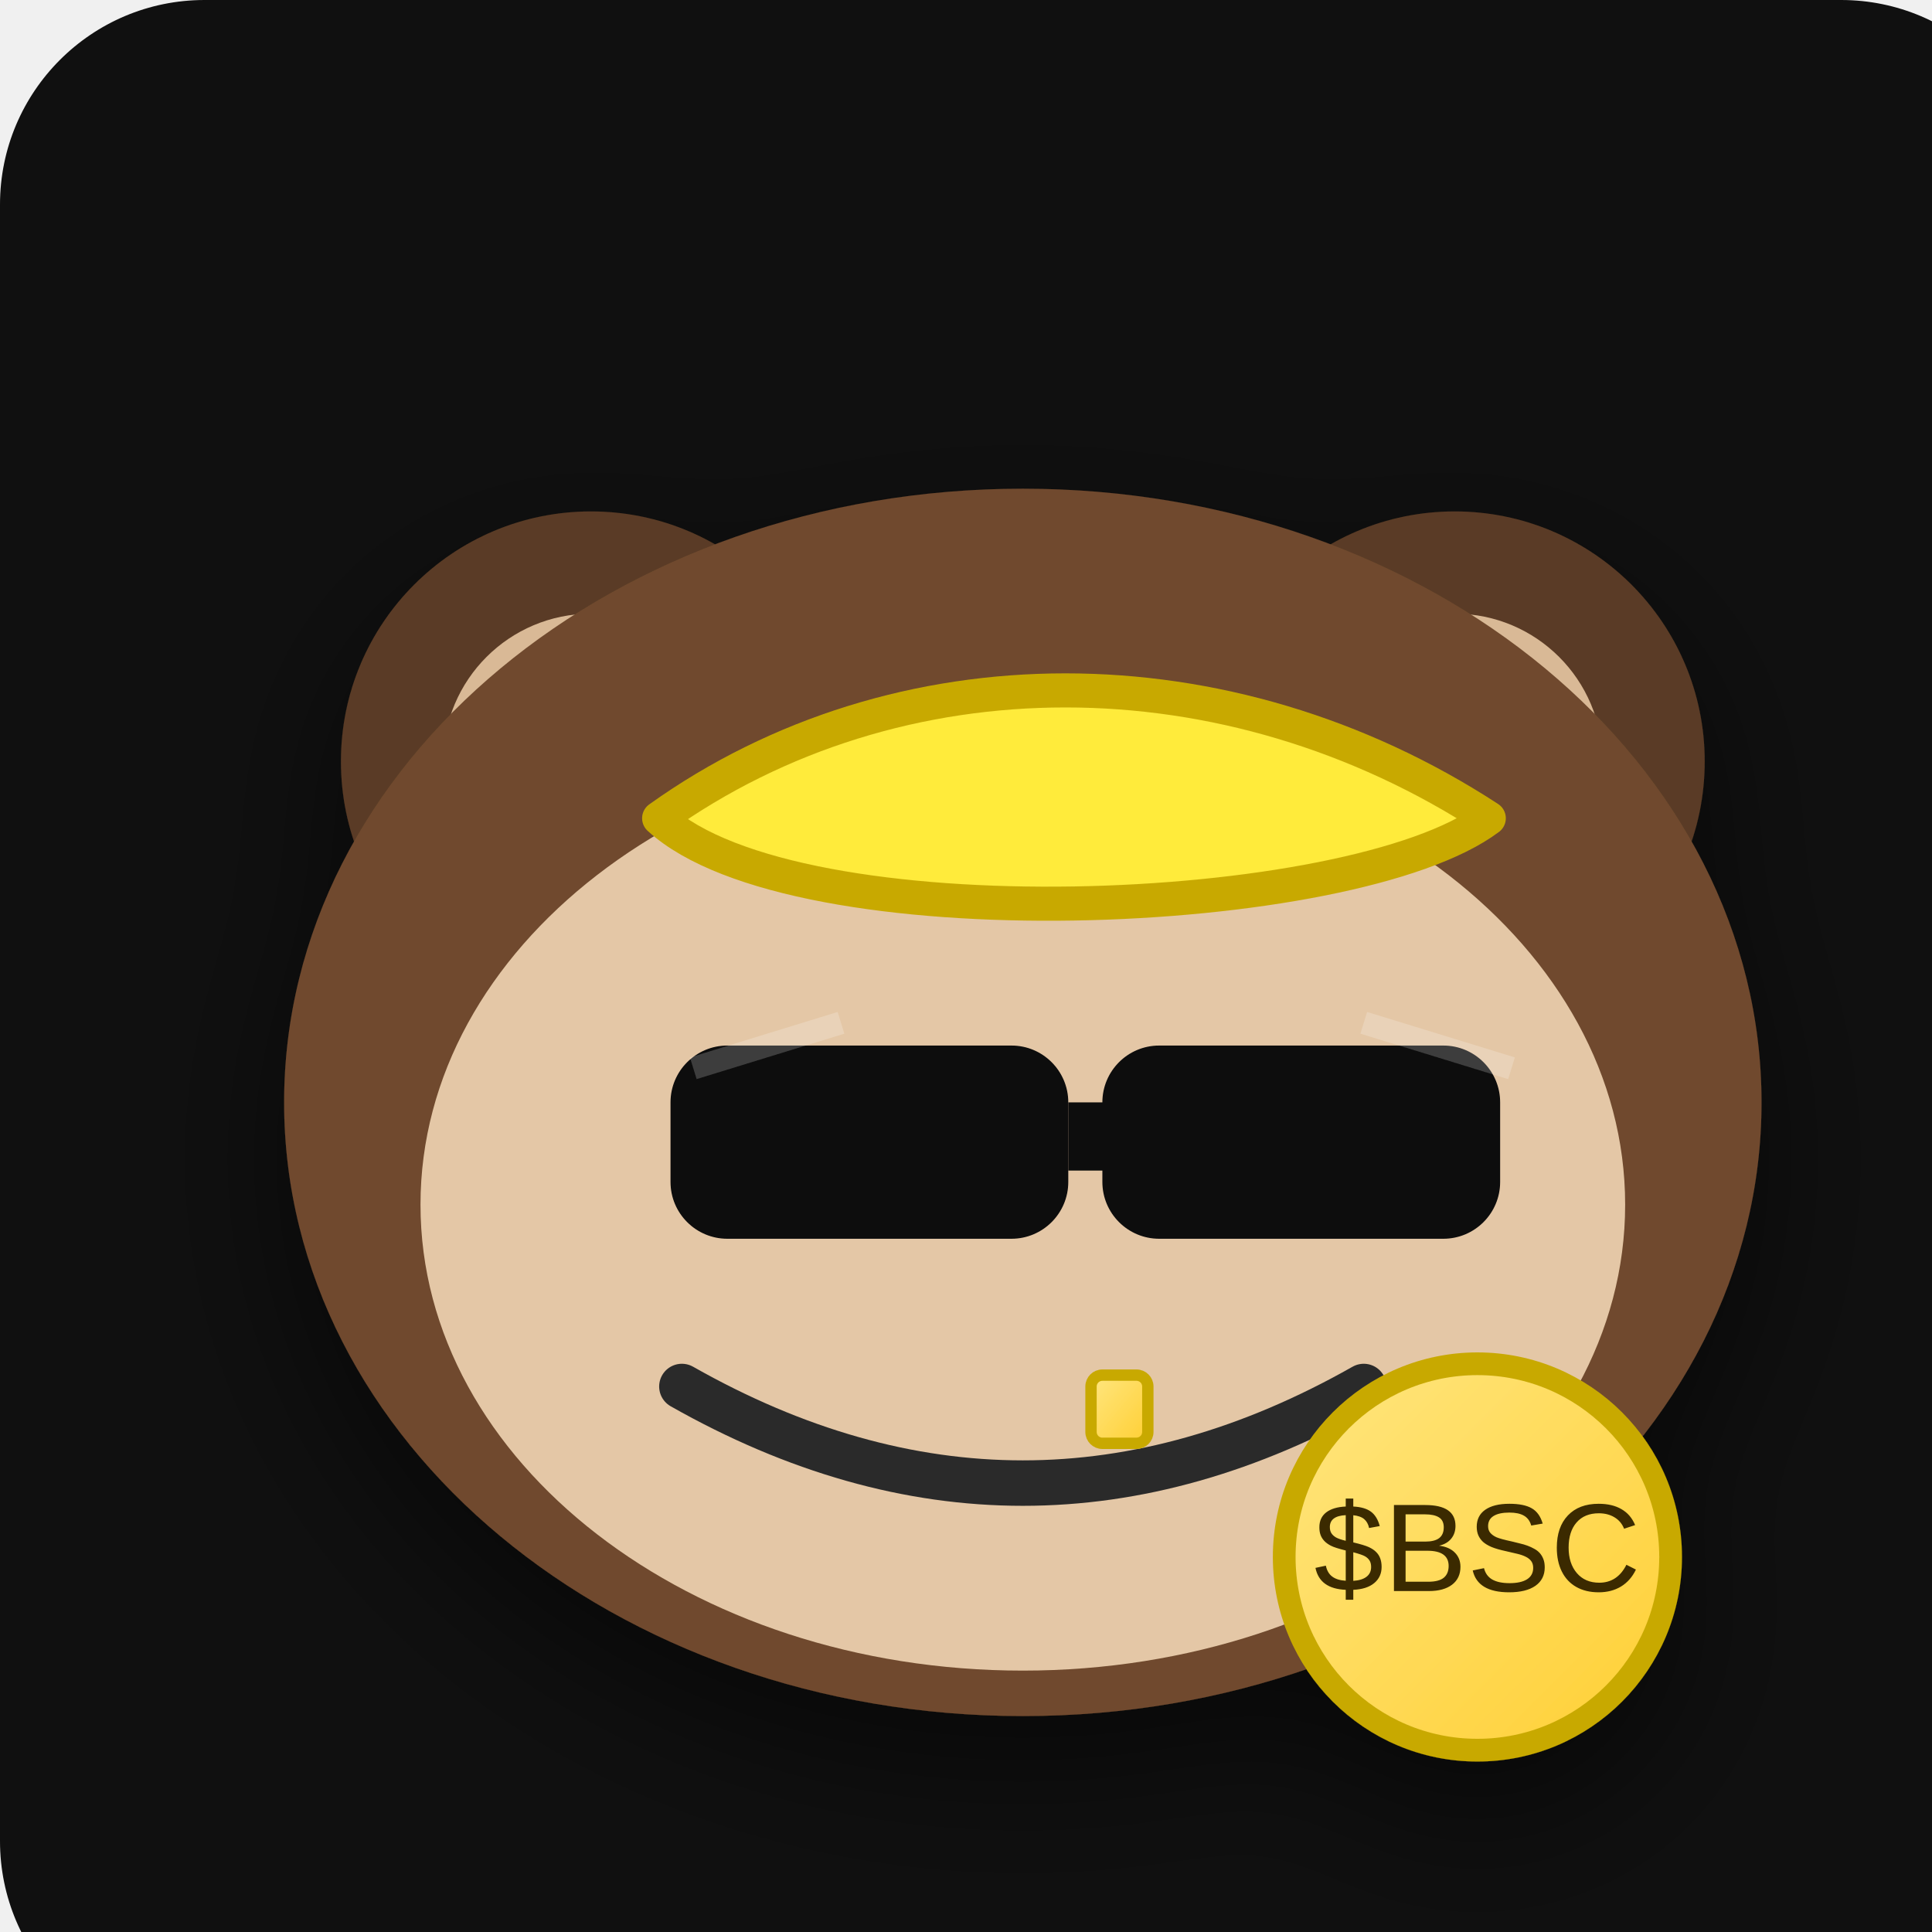
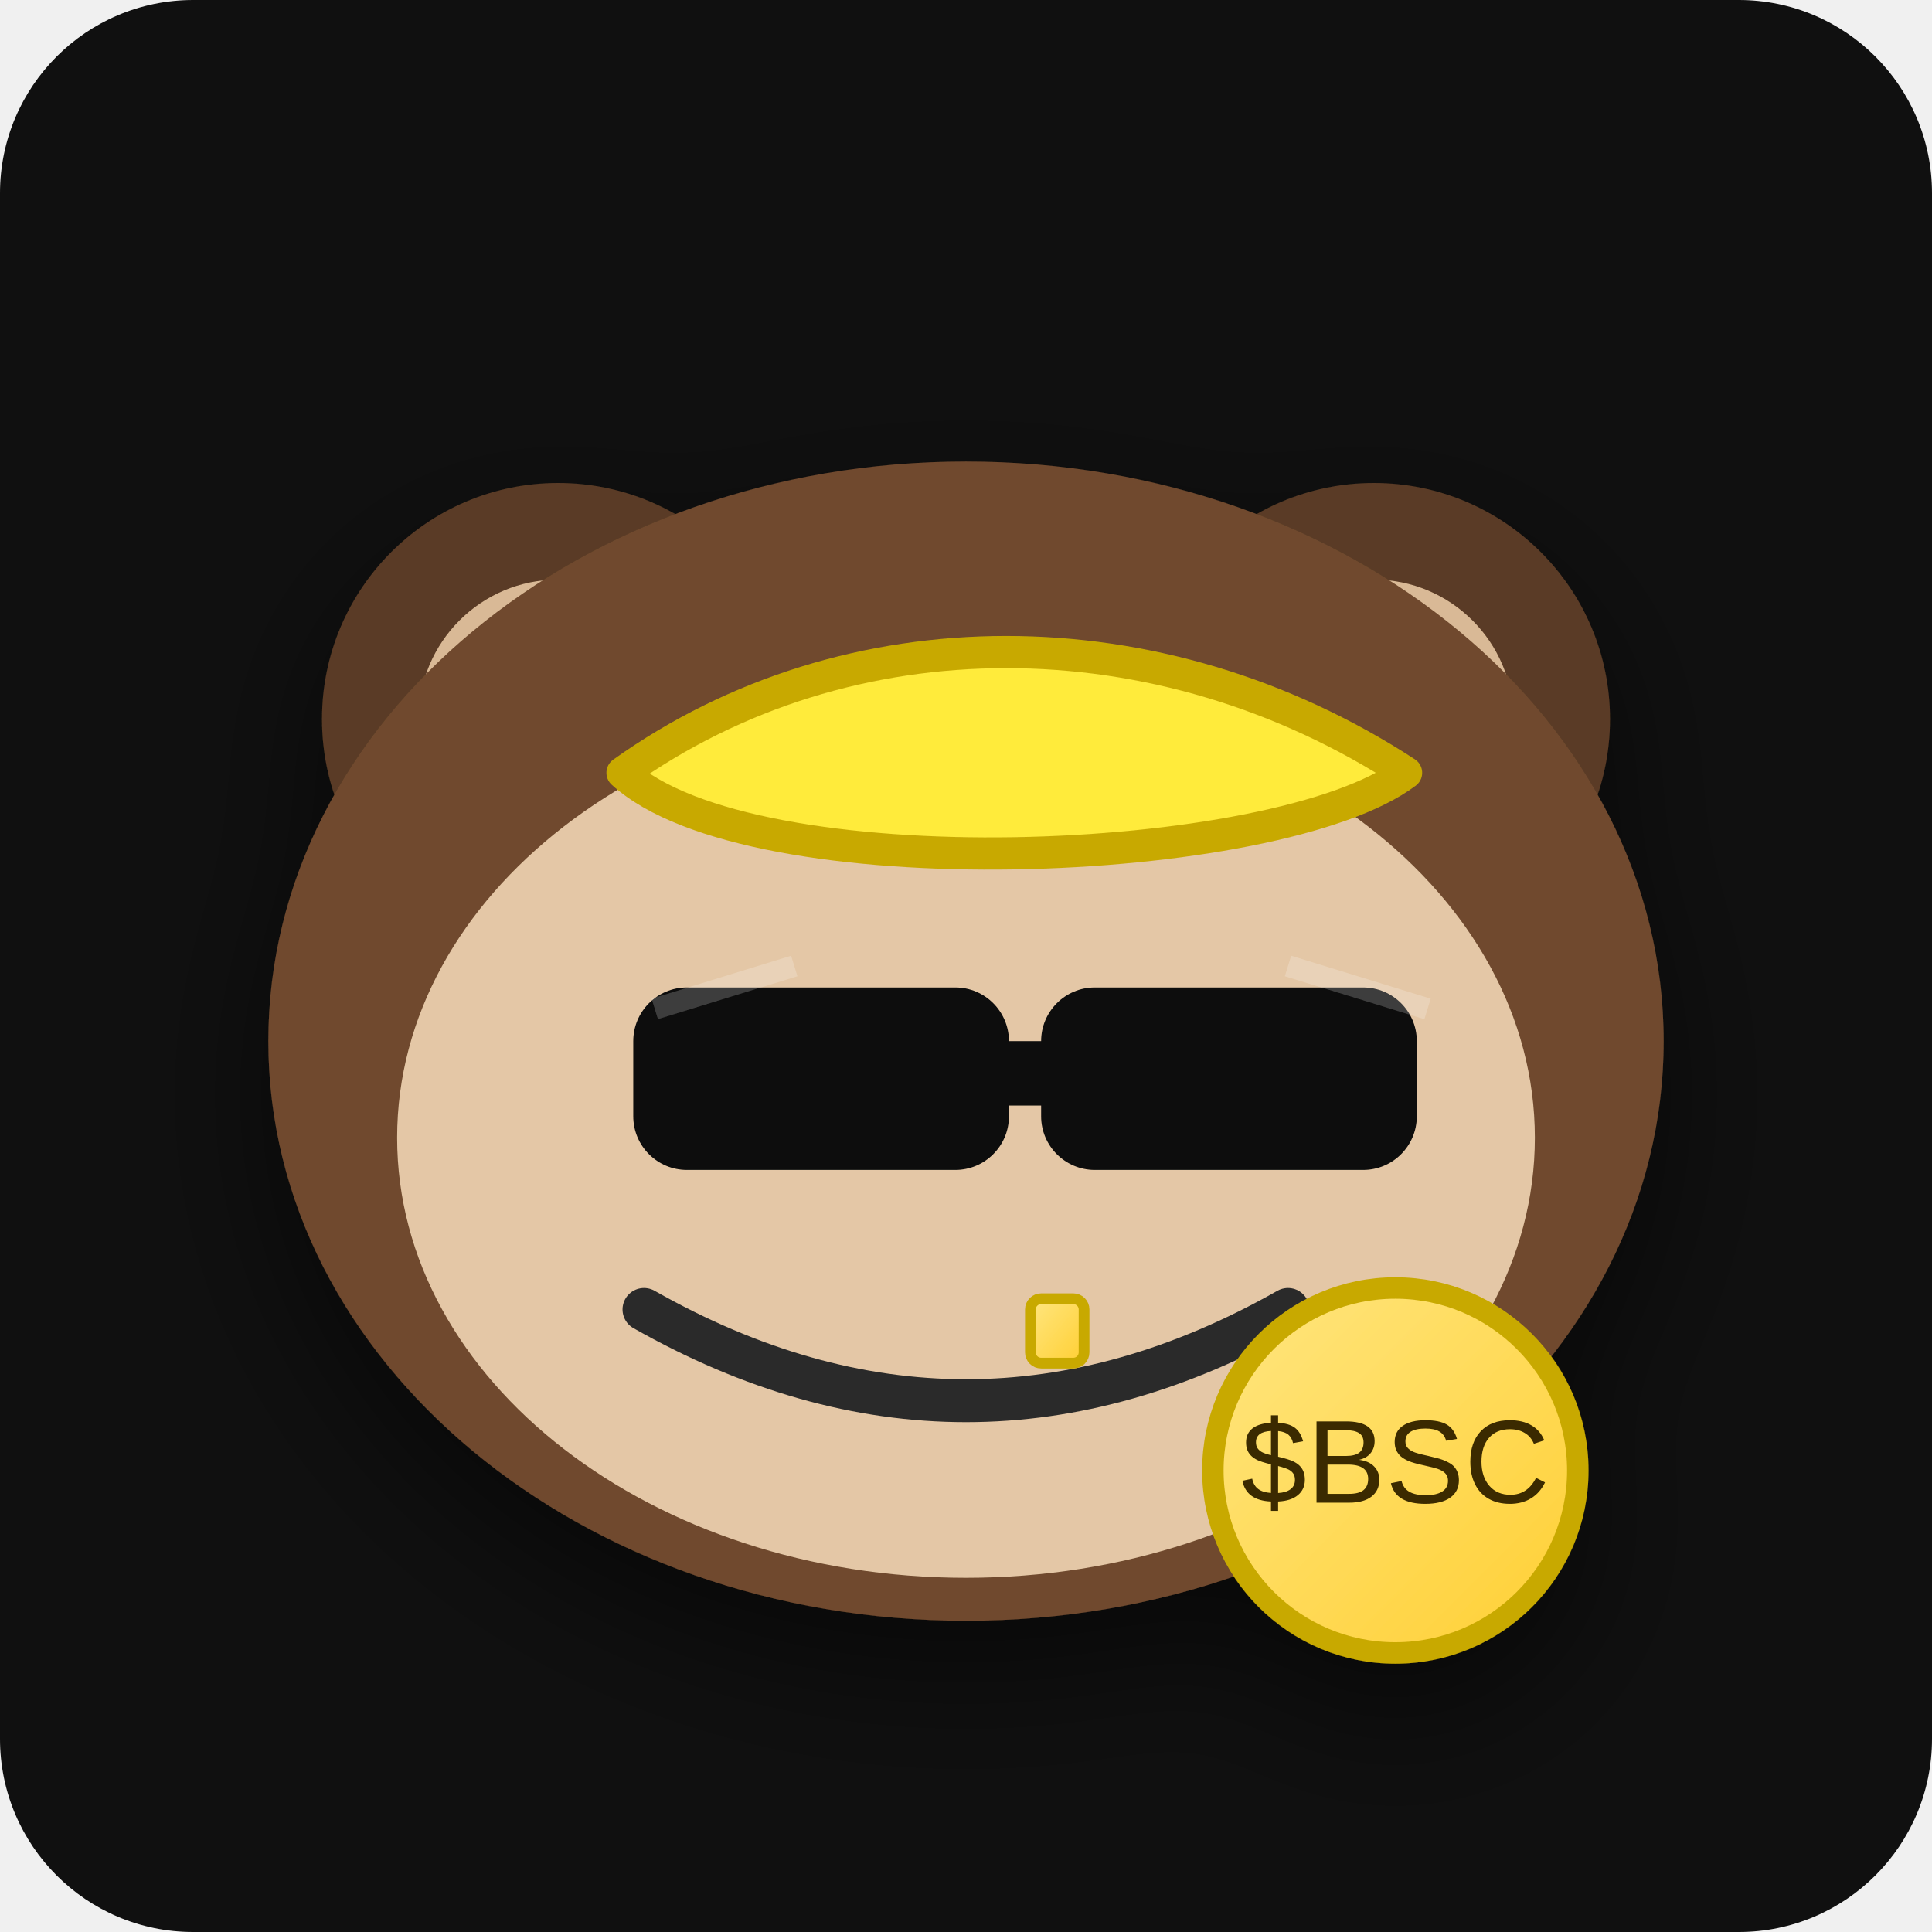
- <svg xmlns="http://www.w3.org/2000/svg" viewBox="0 0 340 340">
+ <svg xmlns="http://www.w3.org/2000/svg" viewBox="0 0 360 360">
  <defs>
-     <filter id="shadow" x="-50%" y="-50%" width="200%" height="200%">
+     <filter id="shadow" x="-50%" y="-50%" width="180%" height="180%">
      <feDropShadow dx="0" dy="10" stdDeviation="12" flood-color="#000" flood-opacity=".5" />
    </filter>
    <linearGradient id="shine" x1="0" y1="0" x2="1" y2="1">
      <stop offset="0" stop-color="#ffe680" />
      <stop offset="1" stop-color="#ffcf33" />
    </linearGradient>
  </defs>
  <rect width="360" height="360" rx="36" fill="#101010" />
  <g filter="url(#shadow)" transform="translate(20,16)">
    <circle cx="84" cy="118" r="44" fill="#5a3b25" />
    <circle cx="236" cy="118" r="44" fill="#5a3b25" />
    <circle cx="84" cy="118" r="26" fill="#d9b996" />
    <circle cx="236" cy="118" r="26" fill="#d9b996" />
    <ellipse cx="160" cy="178" rx="130" ry="108" fill="#6f4a2e" />
    <ellipse cx="160" cy="196" rx="106" ry="82" fill="#e4c7a6" />
    <circle cx="130" cy="186" r="14" fill="#fff" />
    <circle cx="190" cy="186" r="14" fill="#fff" />
    <circle cx="130" cy="186" r="6" fill="#2b2b2b" />
    <circle cx="190" cy="186" r="6" fill="#2b2b2b" />
    <path d="M100 228q60 34 120 0" fill="none" stroke="#2b2b2b" stroke-width="8" stroke-linecap="round" />
    <rect x="172" y="226" width="10" height="12" rx="2" fill="url(#shine)" stroke="#c8a904" stroke-width="2" />
    <path d="M96 128c42-30 100-30 146 0-24 18-122 22-146 0z" fill="#ffeb3b" stroke="#c8a904" stroke-width="6" stroke-linejoin="round" />
    <g>
      <rect x="98" y="168" width="70" height="34" rx="10" fill="#0b0b0b" />
      <rect x="174" y="168" width="70" height="34" rx="10" fill="#0b0b0b" />
      <rect x="168" y="178" width="12" height="12" fill="#0b0b0b" />
      <path d="M102 172l26-8m118 8l-26-8" stroke="#ffffff" stroke-opacity=".2" stroke-width="4" />
    </g>
    <g transform="translate(240,258)">
      <circle cx="0" cy="0" r="34" fill="url(#shine)" stroke="#c8a904" stroke-width="4" />
      <text x="0" y="6" text-anchor="middle" font-family="Impact, system-ui, Arial, sans-serif" font-size="22" fill="#3a2a00">$BSC</text>
    </g>
  </g>
</svg>
